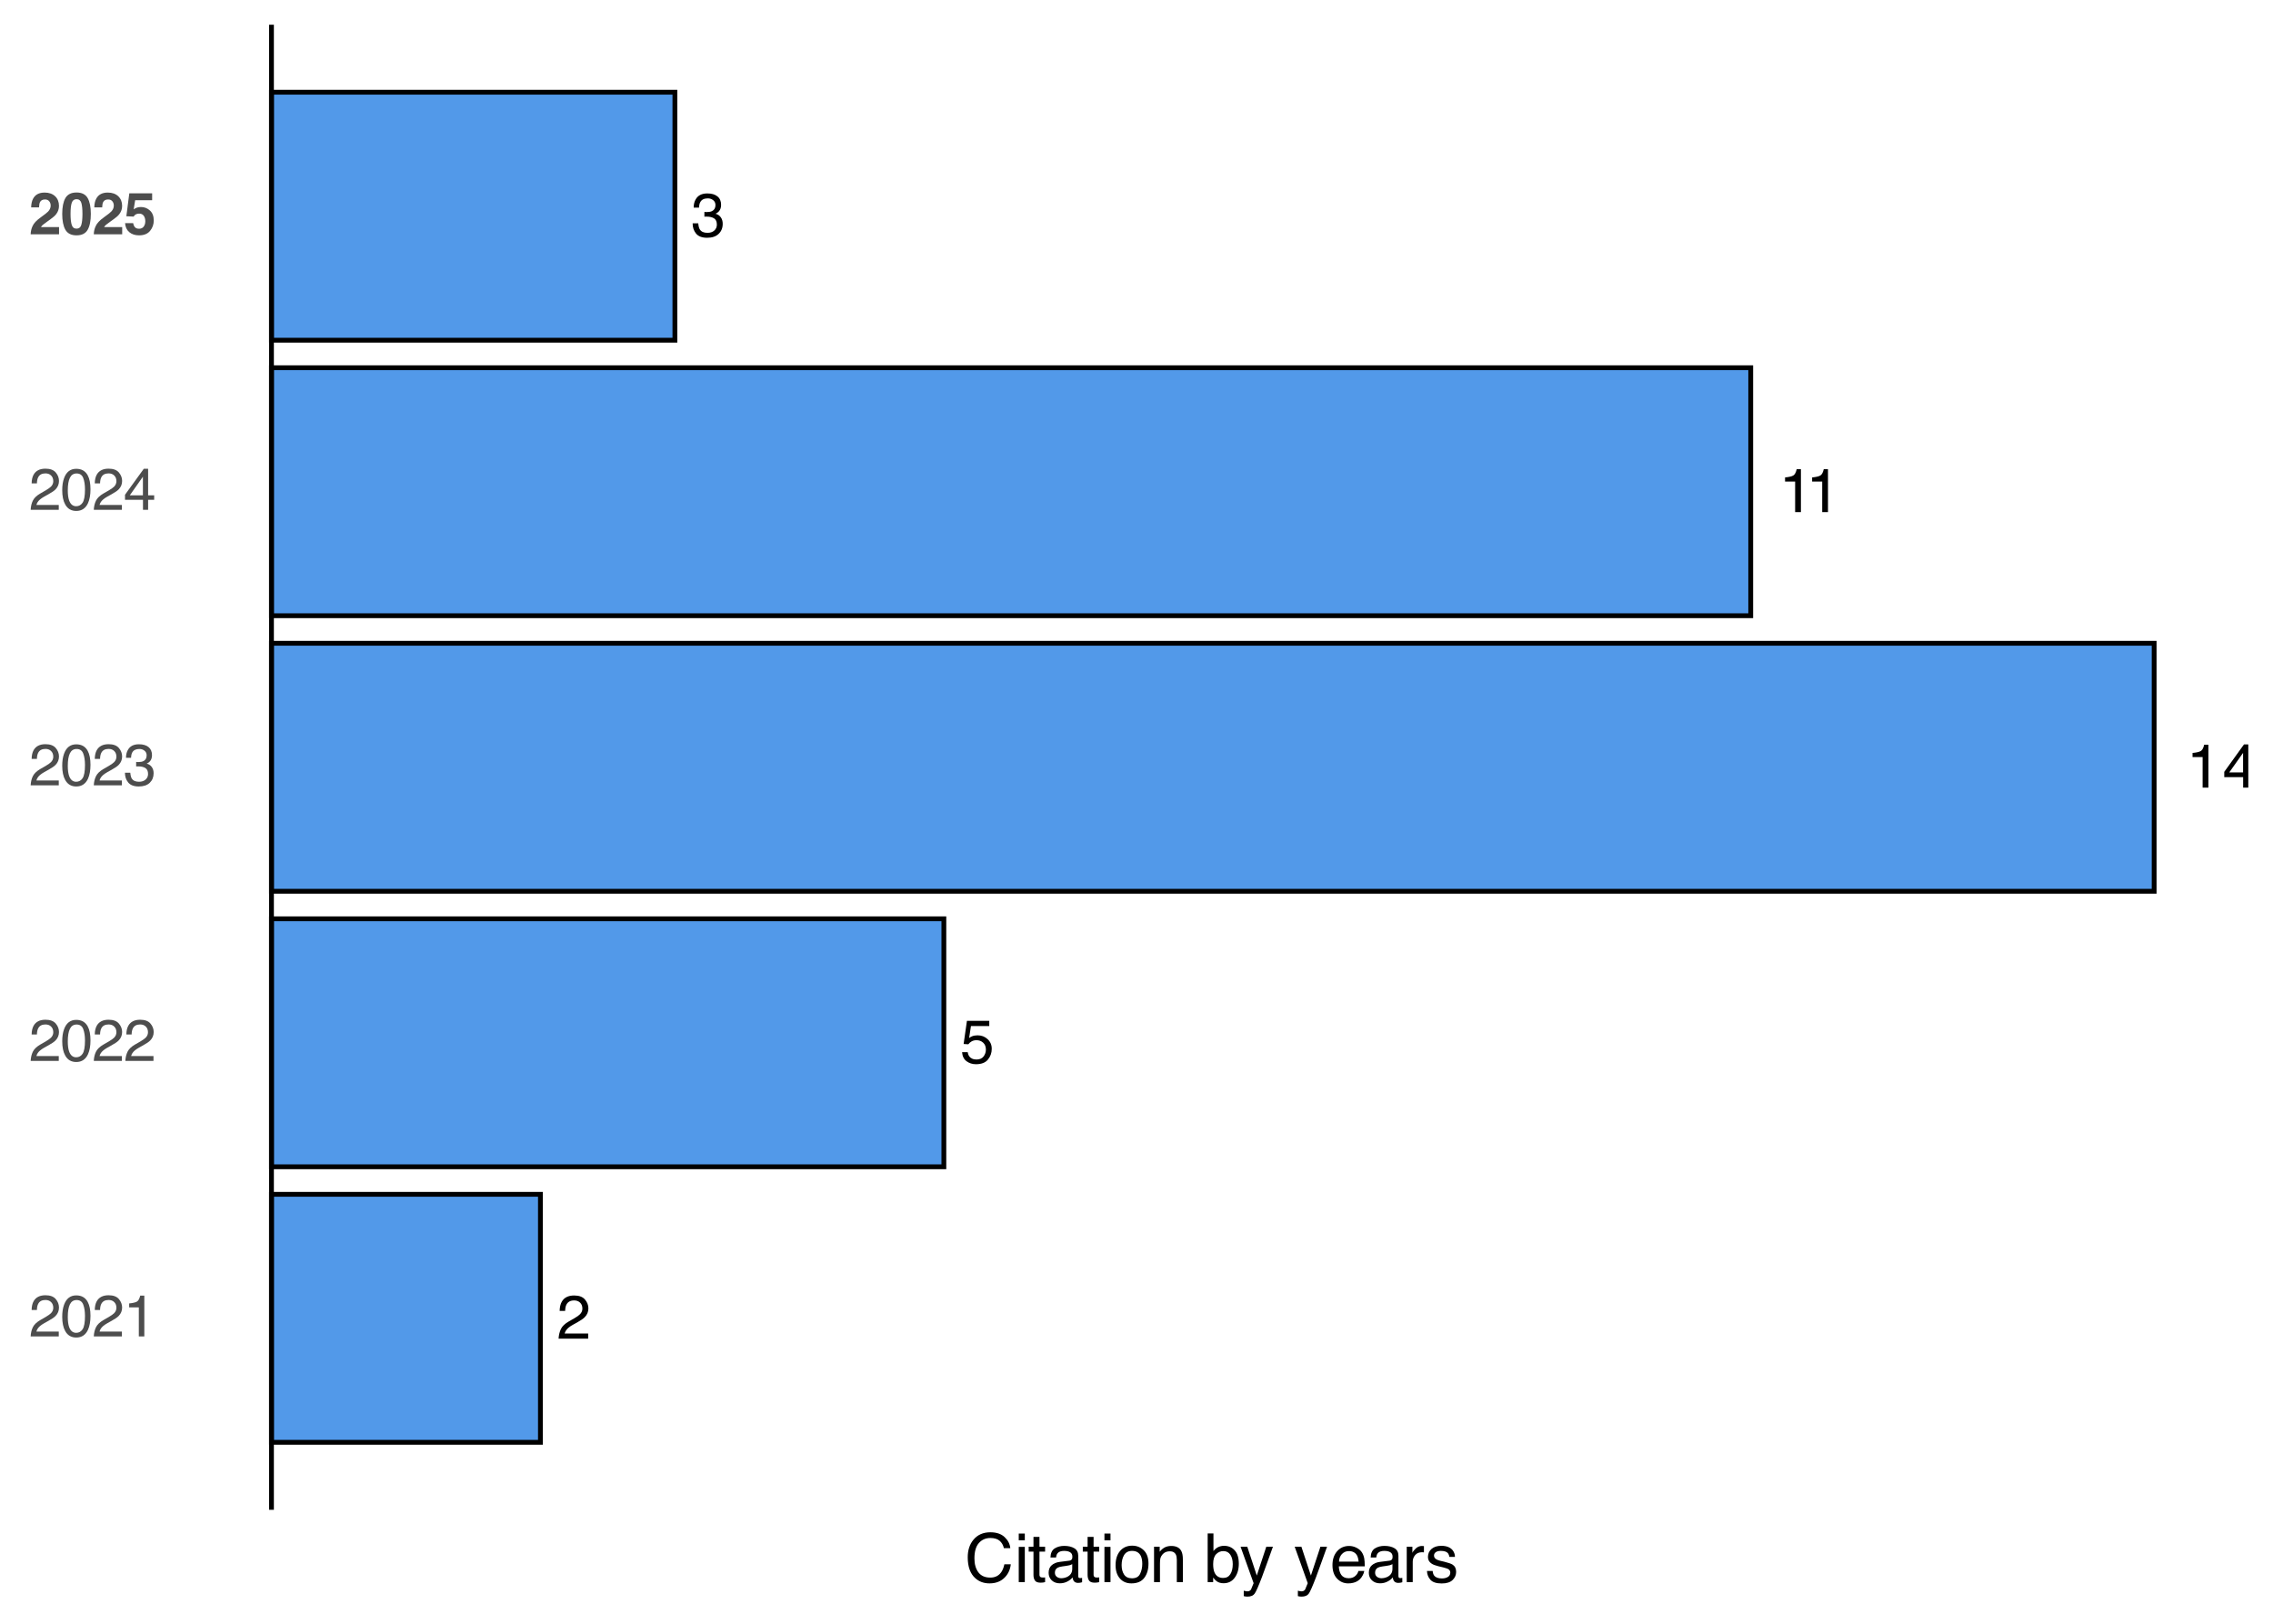
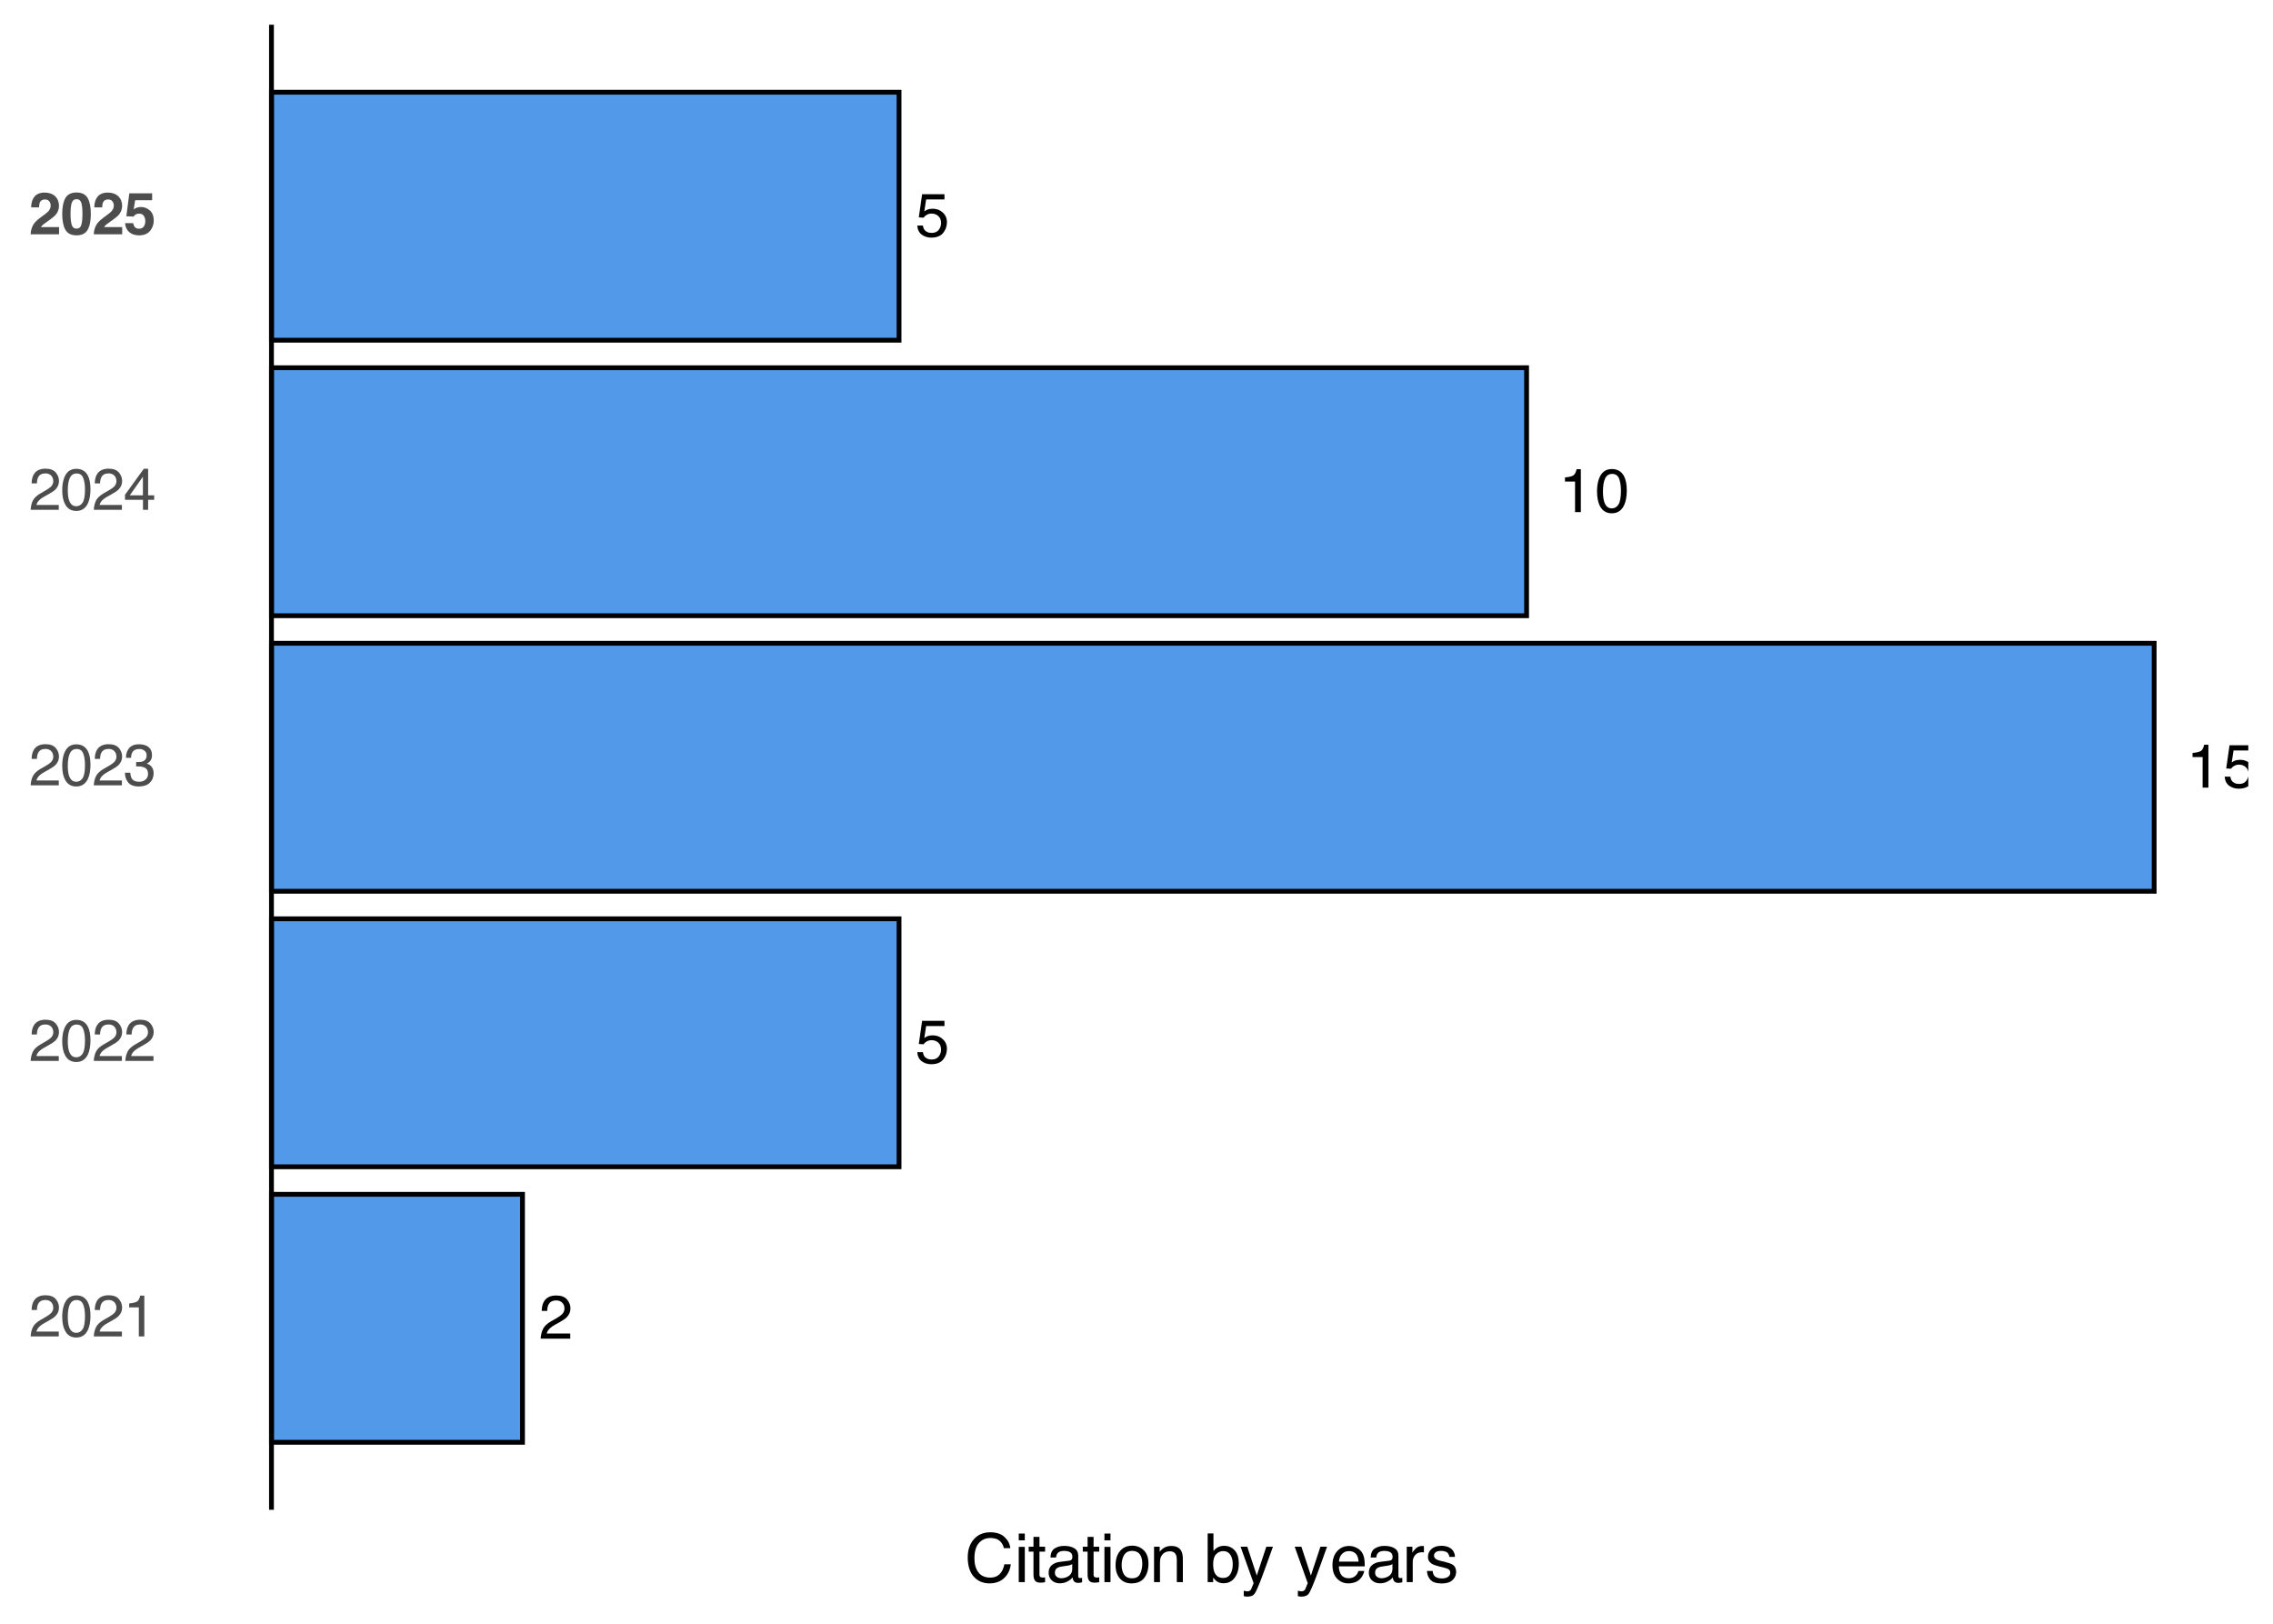
<svg xmlns="http://www.w3.org/2000/svg" xmlns:xlink="http://www.w3.org/1999/xlink" width="504" height="360" viewBox="0 0 504 360">
  <defs>
    <g>
      <g id="glyph-0-0">
        <path d="M 0.438 0 L 0.438 -9.797 L 8.219 -9.797 L 8.219 0 Z M 6.984 -1.234 L 6.984 -8.562 L 1.672 -8.562 L 1.672 -1.234 Z M 6.984 -1.234 " />
      </g>
      <g id="glyph-0-1">
        <path d="M 0.422 0 C 0.473 -0.82 0.645 -1.535 0.938 -2.141 C 1.227 -2.754 1.805 -3.312 2.672 -3.812 L 3.953 -4.547 C 4.523 -4.879 4.926 -5.164 5.156 -5.406 C 5.52 -5.77 5.703 -6.191 5.703 -6.672 C 5.703 -7.223 5.535 -7.66 5.203 -7.984 C 4.867 -8.316 4.426 -8.484 3.875 -8.484 C 3.051 -8.484 2.477 -8.172 2.156 -7.547 C 1.988 -7.211 1.895 -6.75 1.875 -6.156 L 0.656 -6.156 C 0.676 -6.988 0.832 -7.664 1.125 -8.188 C 1.645 -9.113 2.562 -9.578 3.875 -9.578 C 4.969 -9.578 5.766 -9.281 6.266 -8.688 C 6.773 -8.102 7.031 -7.445 7.031 -6.719 C 7.031 -5.957 6.758 -5.305 6.219 -4.766 C 5.906 -4.441 5.348 -4.055 4.547 -3.609 L 3.641 -3.109 C 3.203 -2.867 2.859 -2.641 2.609 -2.422 C 2.16 -2.035 1.879 -1.609 1.766 -1.141 L 6.984 -1.141 L 6.984 0 Z M 0.422 0 " />
      </g>
      <g id="glyph-0-2">
        <path d="M 1.688 -2.438 C 1.77 -1.75 2.086 -1.273 2.641 -1.016 C 2.922 -0.879 3.25 -0.812 3.625 -0.812 C 4.332 -0.812 4.859 -1.035 5.203 -1.484 C 5.547 -1.941 5.719 -2.445 5.719 -3 C 5.719 -3.664 5.516 -4.18 5.109 -4.547 C 4.703 -4.91 4.211 -5.094 3.641 -5.094 C 3.234 -5.094 2.879 -5.008 2.578 -4.844 C 2.285 -4.688 2.035 -4.469 1.828 -4.188 L 0.781 -4.25 L 1.516 -9.391 L 6.469 -9.391 L 6.469 -8.234 L 2.406 -8.234 L 2 -5.578 C 2.227 -5.742 2.441 -5.867 2.641 -5.953 C 2.992 -6.098 3.406 -6.172 3.875 -6.172 C 4.75 -6.172 5.488 -5.891 6.094 -5.328 C 6.707 -4.766 7.016 -4.051 7.016 -3.188 C 7.016 -2.281 6.734 -1.484 6.172 -0.797 C 5.617 -0.109 4.727 0.234 3.5 0.234 C 2.727 0.234 2.039 0.016 1.438 -0.422 C 0.844 -0.859 0.508 -1.531 0.438 -2.438 Z M 1.688 -2.438 " />
      </g>
      <g id="glyph-0-3">
        <path d="M 1.312 -6.766 L 1.312 -7.688 C 2.176 -7.77 2.781 -7.91 3.125 -8.109 C 3.469 -8.305 3.723 -8.773 3.891 -9.516 L 4.828 -9.516 L 4.828 0 L 3.547 0 L 3.547 -6.766 Z M 1.312 -6.766 " />
      </g>
      <g id="glyph-0-4">
-         <path d="M 4.516 -3.375 L 4.516 -7.703 L 1.453 -3.375 Z M 4.531 0 L 4.531 -2.328 L 0.344 -2.328 L 0.344 -3.5 L 4.719 -9.578 L 5.734 -9.578 L 5.734 -3.375 L 7.141 -3.375 L 7.141 -2.328 L 5.734 -2.328 L 5.734 0 Z M 4.531 0 " />
-       </g>
-       <g id="glyph-0-5">
-         <path d="M 3.547 0.266 C 2.422 0.266 1.602 -0.039 1.094 -0.656 C 0.582 -1.281 0.328 -2.039 0.328 -2.938 L 1.578 -2.938 C 1.629 -2.312 1.742 -1.863 1.922 -1.594 C 2.234 -1.082 2.797 -0.828 3.609 -0.828 C 4.242 -0.828 4.75 -0.992 5.125 -1.328 C 5.508 -1.672 5.703 -2.109 5.703 -2.641 C 5.703 -3.305 5.5 -3.77 5.094 -4.031 C 4.695 -4.289 4.141 -4.422 3.422 -4.422 C 3.348 -4.422 3.27 -4.422 3.188 -4.422 C 3.102 -4.422 3.02 -4.414 2.938 -4.406 L 2.938 -5.469 C 3.062 -5.457 3.164 -5.445 3.25 -5.438 C 3.332 -5.438 3.422 -5.438 3.516 -5.438 C 3.961 -5.438 4.332 -5.504 4.625 -5.641 C 5.133 -5.891 5.391 -6.336 5.391 -6.984 C 5.391 -7.453 5.219 -7.816 4.875 -8.078 C 4.539 -8.336 4.148 -8.469 3.703 -8.469 C 2.898 -8.469 2.348 -8.203 2.047 -7.672 C 1.867 -7.379 1.77 -6.961 1.75 -6.422 L 0.562 -6.422 C 0.562 -7.129 0.707 -7.734 1 -8.234 C 1.488 -9.117 2.348 -9.562 3.578 -9.562 C 4.547 -9.562 5.297 -9.344 5.828 -8.906 C 6.367 -8.477 6.641 -7.852 6.641 -7.031 C 6.641 -6.438 6.477 -5.957 6.156 -5.594 C 5.969 -5.375 5.719 -5.195 5.406 -5.062 C 5.906 -4.926 6.297 -4.66 6.578 -4.266 C 6.859 -3.879 7 -3.398 7 -2.828 C 7 -1.91 6.695 -1.164 6.094 -0.594 C 5.5 -0.02 4.648 0.266 3.547 0.266 Z M 3.547 0.266 " />
+         <path d="M 3.688 -9.547 C 4.926 -9.547 5.82 -9.035 6.375 -8.016 C 6.801 -7.234 7.016 -6.156 7.016 -4.781 C 7.016 -3.488 6.82 -2.414 6.438 -1.562 C 5.875 -0.344 4.957 0.266 3.688 0.266 C 2.539 0.266 1.688 -0.234 1.125 -1.234 C 0.656 -2.066 0.422 -3.18 0.422 -4.578 C 0.422 -5.66 0.562 -6.594 0.844 -7.375 C 1.375 -8.82 2.32 -9.547 3.688 -9.547 Z M 3.688 -0.828 C 4.301 -0.828 4.789 -1.102 5.156 -1.656 C 5.531 -2.207 5.719 -3.234 5.719 -4.734 C 5.719 -5.828 5.582 -6.723 5.312 -7.422 C 5.051 -8.117 4.535 -8.469 3.766 -8.469 C 3.055 -8.469 2.539 -8.133 2.219 -7.469 C 1.895 -6.801 1.734 -5.82 1.734 -4.531 C 1.734 -3.562 1.836 -2.781 2.047 -2.188 C 2.359 -1.281 2.906 -0.828 3.688 -0.828 Z M 3.688 -0.828 " />
      </g>
      <g id="glyph-1-0">
        <path d="M 0.422 0 L 0.422 -9.328 L 7.828 -9.328 L 7.828 0 Z M 6.656 -1.172 L 6.656 -8.156 L 1.594 -8.156 L 1.594 -1.172 Z M 6.656 -1.172 " />
      </g>
      <g id="glyph-1-1">
        <path d="M 0.406 0 C 0.445 -0.781 0.609 -1.457 0.891 -2.031 C 1.172 -2.613 1.723 -3.145 2.547 -3.625 L 3.766 -4.328 C 4.305 -4.648 4.688 -4.922 4.906 -5.141 C 5.25 -5.492 5.422 -5.895 5.422 -6.344 C 5.422 -6.875 5.258 -7.297 4.938 -7.609 C 4.625 -7.922 4.207 -8.078 3.688 -8.078 C 2.895 -8.078 2.352 -7.781 2.062 -7.188 C 1.895 -6.863 1.805 -6.422 1.797 -5.859 L 0.625 -5.859 C 0.633 -6.648 0.781 -7.297 1.062 -7.797 C 1.562 -8.68 2.438 -9.125 3.688 -9.125 C 4.727 -9.125 5.488 -8.844 5.969 -8.281 C 6.445 -7.719 6.688 -7.094 6.688 -6.406 C 6.688 -5.676 6.43 -5.051 5.922 -4.531 C 5.629 -4.227 5.098 -3.863 4.328 -3.438 L 3.453 -2.953 C 3.047 -2.723 2.723 -2.504 2.484 -2.297 C 2.055 -1.93 1.789 -1.523 1.688 -1.078 L 6.641 -1.078 L 6.641 0 Z M 0.406 0 " />
      </g>
      <g id="glyph-1-2">
        <path d="M 3.516 -9.094 C 4.691 -9.094 5.539 -8.609 6.062 -7.641 C 6.469 -6.891 6.672 -5.863 6.672 -4.562 C 6.672 -3.32 6.488 -2.297 6.125 -1.484 C 5.594 -0.328 4.723 0.25 3.516 0.25 C 2.422 0.25 1.609 -0.223 1.078 -1.172 C 0.629 -1.961 0.406 -3.023 0.406 -4.359 C 0.406 -5.391 0.539 -6.273 0.812 -7.016 C 1.312 -8.398 2.211 -9.094 3.516 -9.094 Z M 3.5 -0.797 C 4.094 -0.797 4.566 -1.055 4.922 -1.578 C 5.273 -2.109 5.453 -3.086 5.453 -4.516 C 5.453 -5.547 5.32 -6.395 5.062 -7.062 C 4.812 -7.727 4.32 -8.062 3.594 -8.062 C 2.914 -8.062 2.422 -7.742 2.109 -7.109 C 1.797 -6.473 1.641 -5.539 1.641 -4.312 C 1.641 -3.383 1.738 -2.641 1.938 -2.078 C 2.25 -1.223 2.77 -0.797 3.5 -0.797 Z M 3.5 -0.797 " />
      </g>
      <g id="glyph-1-3">
        <path d="M 1.25 -6.438 L 1.25 -7.312 C 2.07 -7.395 2.645 -7.531 2.969 -7.719 C 3.289 -7.906 3.535 -8.348 3.703 -9.047 L 4.609 -9.047 L 4.609 0 L 3.391 0 L 3.391 -6.438 Z M 1.25 -6.438 " />
      </g>
      <g id="glyph-1-4">
        <path d="M 3.375 0.25 C 2.301 0.25 1.52 -0.047 1.031 -0.641 C 0.551 -1.234 0.312 -1.953 0.312 -2.797 L 1.5 -2.797 C 1.551 -2.203 1.66 -1.773 1.828 -1.516 C 2.129 -1.035 2.664 -0.797 3.438 -0.797 C 4.039 -0.797 4.523 -0.957 4.891 -1.281 C 5.254 -1.602 5.438 -2.016 5.438 -2.516 C 5.438 -3.141 5.242 -3.578 4.859 -3.828 C 4.473 -4.078 3.941 -4.203 3.266 -4.203 C 3.191 -4.203 3.113 -4.203 3.031 -4.203 C 2.945 -4.203 2.867 -4.203 2.797 -4.203 L 2.797 -5.203 C 2.91 -5.191 3.008 -5.18 3.094 -5.172 C 3.176 -5.172 3.266 -5.172 3.359 -5.172 C 3.785 -5.172 4.133 -5.238 4.406 -5.375 C 4.883 -5.613 5.125 -6.035 5.125 -6.641 C 5.125 -7.098 4.961 -7.445 4.641 -7.688 C 4.328 -7.938 3.953 -8.062 3.516 -8.062 C 2.754 -8.062 2.227 -7.805 1.938 -7.297 C 1.781 -7.016 1.691 -6.617 1.672 -6.109 L 0.547 -6.109 C 0.547 -6.785 0.68 -7.359 0.953 -7.828 C 1.41 -8.68 2.227 -9.109 3.406 -9.109 C 4.332 -9.109 5.047 -8.898 5.547 -8.484 C 6.055 -8.066 6.312 -7.469 6.312 -6.688 C 6.312 -6.133 6.16 -5.68 5.859 -5.328 C 5.68 -5.117 5.441 -4.953 5.141 -4.828 C 5.617 -4.691 5.992 -4.438 6.266 -4.062 C 6.535 -3.688 6.672 -3.227 6.672 -2.688 C 6.672 -1.82 6.383 -1.113 5.812 -0.562 C 5.238 -0.02 4.426 0.25 3.375 0.25 Z M 3.375 0.25 " />
      </g>
      <g id="glyph-1-5">
        <path d="M 4.297 -3.219 L 4.297 -7.344 L 1.391 -3.219 Z M 4.312 0 L 4.312 -2.219 L 0.328 -2.219 L 0.328 -3.344 L 4.5 -9.109 L 5.453 -9.109 L 5.453 -3.219 L 6.797 -3.219 L 6.797 -2.219 L 5.453 -2.219 L 5.453 0 Z M 4.312 0 " />
      </g>
      <g id="glyph-2-0">
        <path d="M 0.984 -9.359 L 8.516 -9.359 L 8.516 0 L 0.984 0 Z M 7.344 -1.172 L 7.344 -8.188 L 2.141 -8.188 L 2.141 -1.172 Z M 7.344 -1.172 " />
      </g>
      <g id="glyph-2-1">
        <path d="M 4.516 -7.328 C 4.305 -7.586 4 -7.719 3.594 -7.719 C 3.039 -7.719 2.664 -7.516 2.469 -7.109 C 2.352 -6.867 2.285 -6.488 2.266 -5.969 L 0.516 -5.969 C 0.535 -6.75 0.676 -7.383 0.938 -7.875 C 1.414 -8.789 2.27 -9.25 3.5 -9.25 C 4.477 -9.25 5.254 -8.977 5.828 -8.438 C 6.398 -7.895 6.688 -7.18 6.688 -6.297 C 6.688 -5.617 6.484 -5.016 6.078 -4.484 C 5.816 -4.129 5.379 -3.738 4.766 -3.312 L 4.047 -2.797 C 3.586 -2.473 3.273 -2.238 3.109 -2.094 C 2.941 -1.945 2.801 -1.781 2.688 -1.594 L 6.703 -1.594 L 6.703 0 L 0.406 0 C 0.426 -0.656 0.566 -1.258 0.828 -1.812 C 1.086 -2.426 1.695 -3.078 2.656 -3.766 C 3.488 -4.359 4.031 -4.785 4.281 -5.047 C 4.656 -5.441 4.844 -5.879 4.844 -6.359 C 4.844 -6.742 4.734 -7.066 4.516 -7.328 Z M 4.516 -7.328 " />
      </g>
      <g id="glyph-2-2">
        <path d="M 3.578 0.234 C 2.41 0.234 1.586 -0.176 1.109 -1 C 0.641 -1.82 0.406 -2.992 0.406 -4.516 C 0.406 -6.035 0.641 -7.207 1.109 -8.031 C 1.586 -8.852 2.41 -9.266 3.578 -9.266 C 4.754 -9.266 5.578 -8.852 6.047 -8.031 C 6.516 -7.207 6.75 -6.035 6.75 -4.516 C 6.75 -2.992 6.516 -1.82 6.047 -1 C 5.578 -0.176 4.754 0.234 3.578 0.234 Z M 4.641 -2.094 C 4.805 -2.645 4.891 -3.453 4.891 -4.516 C 4.891 -5.617 4.805 -6.438 4.641 -6.969 C 4.473 -7.508 4.117 -7.781 3.578 -7.781 C 3.047 -7.781 2.691 -7.508 2.516 -6.969 C 2.336 -6.438 2.25 -5.617 2.25 -4.516 C 2.25 -3.453 2.336 -2.641 2.516 -2.078 C 2.691 -1.523 3.047 -1.25 3.578 -1.25 C 4.117 -1.25 4.473 -1.531 4.641 -2.094 Z M 4.641 -2.094 " />
      </g>
      <g id="glyph-2-3">
        <path d="M 3.469 -4.578 C 3.25 -4.578 3.055 -4.547 2.891 -4.484 C 2.609 -4.379 2.395 -4.191 2.25 -3.922 L 0.625 -4 L 1.281 -9.078 L 6.344 -9.078 L 6.344 -7.547 L 2.578 -7.547 L 2.25 -5.531 C 2.531 -5.719 2.75 -5.836 2.906 -5.891 C 3.164 -5.992 3.484 -6.047 3.859 -6.047 C 4.629 -6.047 5.297 -5.785 5.859 -5.266 C 6.422 -4.754 6.703 -4.016 6.703 -3.047 C 6.703 -2.191 6.43 -1.43 5.891 -0.766 C 5.348 -0.098 4.531 0.234 3.438 0.234 C 2.562 0.234 1.844 0 1.281 -0.469 C 0.719 -0.938 0.406 -1.602 0.344 -2.469 L 2.141 -2.469 C 2.211 -2.07 2.348 -1.766 2.547 -1.547 C 2.754 -1.336 3.055 -1.234 3.453 -1.234 C 3.898 -1.234 4.238 -1.391 4.469 -1.703 C 4.707 -2.016 4.828 -2.41 4.828 -2.891 C 4.828 -3.359 4.719 -3.754 4.5 -4.078 C 4.281 -4.41 3.938 -4.578 3.469 -4.578 Z M 3.469 -4.578 " />
      </g>
      <g id="glyph-3-0">
        <path d="M 0.484 0 L 0.484 -10.766 L 9.031 -10.766 L 9.031 0 Z M 7.672 -1.344 L 7.672 -9.406 L 1.828 -9.406 L 1.828 -1.344 Z M 7.672 -1.344 " />
      </g>
      <g id="glyph-3-1">
        <path d="M 5.672 -11.047 C 7.035 -11.047 8.094 -10.688 8.844 -9.969 C 9.594 -9.258 10.008 -8.445 10.094 -7.531 L 8.672 -7.531 C 8.516 -8.219 8.195 -8.766 7.719 -9.172 C 7.238 -9.578 6.562 -9.781 5.688 -9.781 C 4.633 -9.781 3.781 -9.406 3.125 -8.656 C 2.469 -7.914 2.141 -6.781 2.141 -5.25 C 2.141 -3.988 2.43 -2.961 3.016 -2.172 C 3.609 -1.391 4.488 -1 5.656 -1 C 6.727 -1 7.547 -1.41 8.109 -2.234 C 8.41 -2.672 8.633 -3.242 8.781 -3.953 L 10.203 -3.953 C 10.078 -2.816 9.656 -1.867 8.938 -1.109 C 8.082 -0.18 6.93 0.281 5.484 0.281 C 4.234 0.281 3.188 -0.098 2.344 -0.859 C 1.219 -1.859 0.656 -3.406 0.656 -5.5 C 0.656 -7.082 1.078 -8.379 1.922 -9.391 C 2.828 -10.492 4.078 -11.047 5.672 -11.047 Z M 5.391 -11.047 Z M 5.391 -11.047 " />
      </g>
      <g id="glyph-3-2">
        <path d="M 0.969 -7.812 L 2.312 -7.812 L 2.312 0 L 0.969 0 Z M 0.969 -10.766 L 2.312 -10.766 L 2.312 -9.266 L 0.969 -9.266 Z M 0.969 -10.766 " />
      </g>
      <g id="glyph-3-3">
        <path d="M 1.234 -10.031 L 2.562 -10.031 L 2.562 -7.844 L 3.812 -7.844 L 3.812 -6.766 L 2.562 -6.766 L 2.562 -1.641 C 2.562 -1.367 2.656 -1.188 2.844 -1.094 C 2.945 -1.039 3.117 -1.016 3.359 -1.016 C 3.422 -1.016 3.488 -1.016 3.562 -1.016 C 3.633 -1.023 3.719 -1.035 3.812 -1.047 L 3.812 0 C 3.664 0.039 3.508 0.07 3.344 0.094 C 3.176 0.113 3 0.125 2.812 0.125 C 2.195 0.125 1.781 -0.031 1.562 -0.344 C 1.344 -0.664 1.234 -1.078 1.234 -1.578 L 1.234 -6.766 L 0.172 -6.766 L 0.172 -7.844 L 1.234 -7.844 Z M 1.234 -10.031 " />
      </g>
      <g id="glyph-3-4">
        <path d="M 1.984 -2.094 C 1.984 -1.707 2.117 -1.406 2.391 -1.188 C 2.672 -0.969 3.004 -0.859 3.391 -0.859 C 3.848 -0.859 4.297 -0.961 4.734 -1.172 C 5.461 -1.535 5.828 -2.125 5.828 -2.938 L 5.828 -3.984 C 5.672 -3.891 5.461 -3.805 5.203 -3.734 C 4.953 -3.672 4.703 -3.625 4.453 -3.594 L 3.656 -3.484 C 3.176 -3.422 2.816 -3.32 2.578 -3.188 C 2.18 -2.957 1.984 -2.594 1.984 -2.094 Z M 5.172 -4.75 C 5.473 -4.789 5.676 -4.922 5.781 -5.141 C 5.832 -5.254 5.859 -5.422 5.859 -5.641 C 5.859 -6.086 5.695 -6.41 5.375 -6.609 C 5.062 -6.816 4.609 -6.922 4.016 -6.922 C 3.328 -6.922 2.836 -6.734 2.547 -6.359 C 2.391 -6.16 2.285 -5.859 2.234 -5.453 L 1 -5.453 C 1.031 -6.422 1.344 -7.094 1.938 -7.469 C 2.539 -7.844 3.242 -8.031 4.047 -8.031 C 4.961 -8.031 5.711 -7.852 6.297 -7.5 C 6.867 -7.156 7.156 -6.609 7.156 -5.859 L 7.156 -1.344 C 7.156 -1.207 7.18 -1.098 7.234 -1.016 C 7.285 -0.93 7.406 -0.891 7.594 -0.891 C 7.645 -0.891 7.707 -0.895 7.781 -0.906 C 7.852 -0.914 7.93 -0.926 8.016 -0.938 L 8.016 0.031 C 7.816 0.094 7.66 0.129 7.547 0.141 C 7.441 0.16 7.297 0.172 7.109 0.172 C 6.66 0.172 6.332 0.008 6.125 -0.312 C 6.02 -0.488 5.941 -0.734 5.891 -1.047 C 5.629 -0.691 5.242 -0.383 4.734 -0.125 C 4.234 0.133 3.68 0.266 3.078 0.266 C 2.348 0.266 1.75 0.047 1.281 -0.391 C 0.82 -0.836 0.594 -1.395 0.594 -2.062 C 0.594 -2.789 0.82 -3.352 1.281 -3.75 C 1.738 -4.145 2.332 -4.391 3.062 -4.484 Z M 4.078 -8.031 Z M 4.078 -8.031 " />
      </g>
      <g id="glyph-3-5">
        <path d="M 4.078 -0.844 C 4.953 -0.844 5.551 -1.172 5.875 -1.828 C 6.195 -2.492 6.359 -3.234 6.359 -4.047 C 6.359 -4.785 6.242 -5.383 6.016 -5.844 C 5.641 -6.562 5 -6.922 4.094 -6.922 C 3.289 -6.922 2.703 -6.613 2.328 -6 C 1.961 -5.383 1.781 -4.641 1.781 -3.766 C 1.781 -2.93 1.961 -2.234 2.328 -1.672 C 2.703 -1.117 3.285 -0.844 4.078 -0.844 Z M 4.125 -8.078 C 5.133 -8.078 5.988 -7.738 6.688 -7.062 C 7.383 -6.383 7.734 -5.395 7.734 -4.094 C 7.734 -2.82 7.426 -1.773 6.812 -0.953 C 6.195 -0.129 5.242 0.281 3.953 0.281 C 2.879 0.281 2.023 -0.082 1.391 -0.812 C 0.754 -1.539 0.438 -2.52 0.438 -3.75 C 0.438 -5.07 0.77 -6.125 1.438 -6.906 C 2.102 -7.688 3 -8.078 4.125 -8.078 Z M 4.094 -8.031 Z M 4.094 -8.031 " />
      </g>
      <g id="glyph-3-6">
        <path d="M 0.969 -7.844 L 2.219 -7.844 L 2.219 -6.734 C 2.594 -7.191 2.984 -7.52 3.391 -7.719 C 3.805 -7.914 4.27 -8.016 4.781 -8.016 C 5.895 -8.016 6.645 -7.629 7.031 -6.859 C 7.25 -6.43 7.359 -5.82 7.359 -5.031 L 7.359 0 L 6.016 0 L 6.016 -4.938 C 6.016 -5.414 5.945 -5.801 5.812 -6.094 C 5.57 -6.582 5.145 -6.828 4.531 -6.828 C 4.219 -6.828 3.961 -6.797 3.766 -6.734 C 3.398 -6.629 3.082 -6.414 2.812 -6.094 C 2.594 -5.832 2.445 -5.562 2.375 -5.281 C 2.312 -5.008 2.281 -4.617 2.281 -4.109 L 2.281 0 L 0.969 0 Z M 4.062 -8.031 Z M 4.062 -8.031 " />
      </g>
      <g id="glyph-3-7">
</g>
      <g id="glyph-3-8">
        <path d="M 0.859 -10.797 L 2.141 -10.797 L 2.141 -6.891 C 2.43 -7.266 2.773 -7.551 3.172 -7.75 C 3.578 -7.945 4.016 -8.047 4.484 -8.047 C 5.461 -8.047 6.254 -7.707 6.859 -7.031 C 7.461 -6.363 7.766 -5.379 7.766 -4.078 C 7.766 -2.836 7.461 -1.805 6.859 -0.984 C 6.266 -0.16 5.438 0.25 4.375 0.25 C 3.781 0.25 3.273 0.102 2.859 -0.188 C 2.617 -0.352 2.359 -0.625 2.078 -1 L 2.078 0 L 0.859 0 Z M 4.297 -0.922 C 5.004 -0.922 5.535 -1.203 5.891 -1.766 C 6.242 -2.328 6.422 -3.07 6.422 -4 C 6.422 -4.832 6.242 -5.52 5.891 -6.062 C 5.535 -6.602 5.016 -6.875 4.328 -6.875 C 3.723 -6.875 3.195 -6.648 2.75 -6.203 C 2.301 -5.754 2.078 -5.02 2.078 -4 C 2.078 -3.27 2.164 -2.676 2.344 -2.219 C 2.695 -1.352 3.348 -0.922 4.297 -0.922 Z M 4.297 -0.922 " />
      </g>
      <g id="glyph-3-9">
        <path d="M 5.859 -7.844 L 7.328 -7.844 C 7.141 -7.344 6.727 -6.195 6.094 -4.406 C 5.613 -3.051 5.211 -1.953 4.891 -1.109 C 4.129 0.891 3.594 2.109 3.281 2.547 C 2.969 2.992 2.426 3.219 1.656 3.219 C 1.477 3.219 1.336 3.207 1.234 3.188 C 1.129 3.176 1.004 3.148 0.859 3.109 L 0.859 1.906 C 1.086 1.969 1.254 2.004 1.359 2.016 C 1.461 2.035 1.555 2.047 1.641 2.047 C 1.879 2.047 2.055 2.004 2.172 1.922 C 2.285 1.848 2.383 1.754 2.469 1.641 C 2.488 1.598 2.57 1.395 2.719 1.031 C 2.875 0.664 2.984 0.398 3.047 0.234 L 0.156 -7.844 L 1.641 -7.844 L 3.75 -1.453 Z M 3.75 -8.031 Z M 3.75 -8.031 " />
      </g>
      <g id="glyph-3-10">
        <path d="M 4.234 -8.016 C 4.785 -8.016 5.32 -7.883 5.844 -7.625 C 6.375 -7.363 6.773 -7.023 7.047 -6.609 C 7.305 -6.211 7.484 -5.754 7.578 -5.234 C 7.648 -4.867 7.688 -4.289 7.688 -3.5 L 1.938 -3.5 C 1.969 -2.707 2.156 -2.066 2.5 -1.578 C 2.852 -1.098 3.398 -0.859 4.141 -0.859 C 4.828 -0.859 5.375 -1.086 5.781 -1.547 C 6.02 -1.805 6.188 -2.113 6.281 -2.469 L 7.578 -2.469 C 7.547 -2.176 7.43 -1.852 7.234 -1.5 C 7.047 -1.145 6.832 -0.852 6.594 -0.625 C 6.188 -0.238 5.691 0.02 5.109 0.156 C 4.785 0.238 4.426 0.281 4.031 0.281 C 3.051 0.281 2.223 -0.07 1.547 -0.781 C 0.867 -1.5 0.531 -2.492 0.531 -3.766 C 0.531 -5.023 0.867 -6.047 1.547 -6.828 C 2.234 -7.617 3.129 -8.016 4.234 -8.016 Z M 6.328 -4.547 C 6.273 -5.117 6.156 -5.578 5.969 -5.922 C 5.602 -6.555 5 -6.875 4.156 -6.875 C 3.551 -6.875 3.039 -6.656 2.625 -6.219 C 2.219 -5.781 2.004 -5.223 1.984 -4.547 Z M 4.109 -8.031 Z M 4.109 -8.031 " />
      </g>
      <g id="glyph-3-11">
        <path d="M 1 -7.844 L 2.25 -7.844 L 2.25 -6.484 C 2.352 -6.754 2.602 -7.078 3 -7.453 C 3.406 -7.828 3.867 -8.016 4.391 -8.016 C 4.422 -8.016 4.461 -8.008 4.516 -8 C 4.578 -8 4.676 -7.992 4.812 -7.984 L 4.812 -6.594 C 4.738 -6.602 4.664 -6.609 4.594 -6.609 C 4.531 -6.617 4.461 -6.625 4.391 -6.625 C 3.723 -6.625 3.211 -6.41 2.859 -5.984 C 2.504 -5.555 2.328 -5.066 2.328 -4.516 L 2.328 0 L 1 0 Z M 1 -7.844 " />
      </g>
      <g id="glyph-3-12">
        <path d="M 1.75 -2.469 C 1.789 -2.02 1.898 -1.68 2.078 -1.453 C 2.41 -1.023 2.988 -0.812 3.812 -0.812 C 4.301 -0.812 4.727 -0.914 5.094 -1.125 C 5.469 -1.344 5.656 -1.672 5.656 -2.109 C 5.656 -2.453 5.504 -2.711 5.203 -2.891 C 5.016 -2.992 4.641 -3.117 4.078 -3.266 L 3.031 -3.516 C 2.363 -3.68 1.867 -3.867 1.547 -4.078 C 0.984 -4.43 0.703 -4.926 0.703 -5.562 C 0.703 -6.301 0.969 -6.898 1.5 -7.359 C 2.039 -7.816 2.758 -8.047 3.656 -8.047 C 4.844 -8.047 5.695 -7.703 6.219 -7.016 C 6.539 -6.566 6.695 -6.094 6.688 -5.594 L 5.453 -5.594 C 5.422 -5.883 5.316 -6.156 5.141 -6.406 C 4.836 -6.75 4.312 -6.922 3.562 -6.922 C 3.062 -6.922 2.68 -6.82 2.422 -6.625 C 2.172 -6.438 2.047 -6.188 2.047 -5.875 C 2.047 -5.539 2.211 -5.27 2.547 -5.062 C 2.742 -4.938 3.031 -4.828 3.406 -4.734 L 4.281 -4.531 C 5.227 -4.301 5.863 -4.078 6.188 -3.859 C 6.695 -3.523 6.953 -2.992 6.953 -2.266 C 6.953 -1.566 6.688 -0.961 6.156 -0.453 C 5.633 0.047 4.832 0.297 3.75 0.297 C 2.582 0.297 1.754 0.031 1.266 -0.5 C 0.773 -1.031 0.516 -1.688 0.484 -2.469 Z M 3.703 -8.031 Z M 3.703 -8.031 " />
      </g>
    </g>
    <clipPath id="clip-0">
      <path clip-rule="nonzero" d="M 486 165 L 498.523 165 L 498.523 175 L 486 175 Z M 486 165 " />
    </clipPath>
    <clipPath id="clip-1">
      <path clip-rule="nonzero" d="M 59 5.48 L 61 5.48 L 61 334.742 L 59 334.742 Z M 59 5.48 " />
    </clipPath>
  </defs>
  <rect x="-50.4" y="-36" width="604.8" height="432" fill="rgb(100%, 100%, 100%)" fill-opacity="1" />
-   <path fill-rule="nonzero" fill="rgb(15.294%, 50.196%, 89.02%)" fill-opacity="0.8" stroke-width="1.067" stroke-linecap="butt" stroke-linejoin="miter" stroke="rgb(0%, 0%, 0%)" stroke-opacity="1" stroke-miterlimit="10" d="M 60.195 319.773 L 119.832 319.773 L 119.832 264.793 L 60.195 264.793 Z M 60.195 319.773 " />
-   <path fill-rule="nonzero" fill="rgb(15.294%, 50.196%, 89.02%)" fill-opacity="0.8" stroke-width="1.067" stroke-linecap="butt" stroke-linejoin="miter" stroke="rgb(0%, 0%, 0%)" stroke-opacity="1" stroke-miterlimit="10" d="M 60.195 258.688 L 209.285 258.688 L 209.285 203.707 L 60.195 203.707 Z M 60.195 258.688 " />
+   <path fill-rule="nonzero" fill="rgb(15.294%, 50.196%, 89.02%)" fill-opacity="0.8" stroke-width="1.067" stroke-linecap="butt" stroke-linejoin="miter" stroke="rgb(0%, 0%, 0%)" stroke-opacity="1" stroke-miterlimit="10" d="M 60.195 319.773 L 115.855 319.773 L 115.855 264.793 L 60.195 264.793 Z M 60.195 319.773 " />
+   <path fill-rule="nonzero" fill="rgb(15.294%, 50.196%, 89.02%)" fill-opacity="0.8" stroke-width="1.067" stroke-linecap="butt" stroke-linejoin="miter" stroke="rgb(0%, 0%, 0%)" stroke-opacity="1" stroke-miterlimit="10" d="M 60.195 258.688 L 199.348 258.688 L 199.348 203.707 L 60.195 203.707 Z M 60.195 258.688 " />
  <path fill-rule="nonzero" fill="rgb(15.294%, 50.196%, 89.02%)" fill-opacity="0.8" stroke-width="1.067" stroke-linecap="butt" stroke-linejoin="miter" stroke="rgb(0%, 0%, 0%)" stroke-opacity="1" stroke-miterlimit="10" d="M 60.195 197.602 L 477.648 197.602 L 477.648 142.621 L 60.195 142.621 Z M 60.195 197.602 " />
-   <path fill-rule="nonzero" fill="rgb(15.294%, 50.196%, 89.02%)" fill-opacity="0.8" stroke-width="1.067" stroke-linecap="butt" stroke-linejoin="miter" stroke="rgb(0%, 0%, 0%)" stroke-opacity="1" stroke-miterlimit="10" d="M 60.195 136.512 L 388.195 136.512 L 388.195 81.531 L 60.195 81.531 Z M 60.195 136.512 " />
-   <path fill-rule="nonzero" fill="rgb(15.294%, 50.196%, 89.02%)" fill-opacity="0.8" stroke-width="1.067" stroke-linecap="butt" stroke-linejoin="miter" stroke="rgb(0%, 0%, 0%)" stroke-opacity="1" stroke-miterlimit="10" d="M 60.195 75.426 L 149.648 75.426 L 149.648 20.445 L 60.195 20.445 Z M 60.195 75.426 " />
+   <path fill-rule="nonzero" fill="rgb(15.294%, 50.196%, 89.02%)" fill-opacity="0.8" stroke-width="1.067" stroke-linecap="butt" stroke-linejoin="miter" stroke="rgb(0%, 0%, 0%)" stroke-opacity="1" stroke-miterlimit="10" d="M 60.195 136.512 L 338.496 136.512 L 338.496 81.531 L 60.195 81.531 Z M 60.195 136.512 " />
+   <path fill-rule="nonzero" fill="rgb(15.294%, 50.196%, 89.02%)" fill-opacity="0.8" stroke-width="1.067" stroke-linecap="butt" stroke-linejoin="miter" stroke="rgb(0%, 0%, 0%)" stroke-opacity="1" stroke-miterlimit="10" d="M 60.195 75.426 L 199.348 75.426 L 199.348 20.445 L 60.195 20.445 Z M 60.195 75.426 " />
  <g fill="rgb(0%, 0%, 0%)" fill-opacity="1">
-     <use xlink:href="#glyph-0-1" x="123.434" y="296.801" />
+     <use xlink:href="#glyph-0-1" x="119.457" y="296.801" />
  </g>
  <g fill="rgb(0%, 0%, 0%)" fill-opacity="1">
-     <use xlink:href="#glyph-0-2" x="212.887" y="235.715" />
+     <use xlink:href="#glyph-0-2" x="202.949" y="235.715" />
  </g>
  <g clip-path="url(#clip-0)">
    <g fill="rgb(0%, 0%, 0%)" fill-opacity="1">
      <use xlink:href="#glyph-0-3" x="484.848" y="174.625" />
-       <use xlink:href="#glyph-0-4" x="492.848" y="174.625" />
+       <use xlink:href="#glyph-0-2" x="492.848" y="174.625" />
    </g>
  </g>
  <g fill="rgb(0%, 0%, 0%)" fill-opacity="1">
-     <use xlink:href="#glyph-0-3" x="394.496" y="113.539" />
-     <use xlink:href="#glyph-0-3" x="400.496" y="113.539" />
+     <use xlink:href="#glyph-0-3" x="345.695" y="113.539" />
+     <use xlink:href="#glyph-0-4" x="353.695" y="113.539" />
  </g>
  <g fill="rgb(0%, 0%, 0%)" fill-opacity="1">
-     <use xlink:href="#glyph-0-5" x="153.25" y="52.449" />
+     <use xlink:href="#glyph-0-2" x="202.949" y="52.449" />
  </g>
  <g clip-path="url(#clip-1)">
    <path fill="none" stroke-width="1.067" stroke-linecap="butt" stroke-linejoin="round" stroke="rgb(0%, 0%, 0%)" stroke-opacity="1" stroke-miterlimit="10" d="M 60.195 334.742 L 60.195 5.48 " />
  </g>
  <g fill="rgb(30.196%, 30.196%, 30.196%)" fill-opacity="1">
    <use xlink:href="#glyph-1-1" x="6.391" y="296.296" />
    <use xlink:href="#glyph-1-2" x="13.391" y="296.296" />
    <use xlink:href="#glyph-1-1" x="20.391" y="296.296" />
    <use xlink:href="#glyph-1-3" x="27.391" y="296.296" />
  </g>
  <g fill="rgb(30.196%, 30.196%, 30.196%)" fill-opacity="1">
    <use xlink:href="#glyph-1-1" x="6.391" y="235.21" />
    <use xlink:href="#glyph-1-2" x="13.391" y="235.21" />
    <use xlink:href="#glyph-1-1" x="20.391" y="235.21" />
    <use xlink:href="#glyph-1-1" x="27.391" y="235.21" />
  </g>
  <g fill="rgb(30.196%, 30.196%, 30.196%)" fill-opacity="1">
    <use xlink:href="#glyph-1-1" x="6.391" y="174.12" />
    <use xlink:href="#glyph-1-2" x="13.391" y="174.12" />
    <use xlink:href="#glyph-1-1" x="20.391" y="174.12" />
    <use xlink:href="#glyph-1-4" x="27.391" y="174.12" />
  </g>
  <g fill="rgb(30.196%, 30.196%, 30.196%)" fill-opacity="1">
    <use xlink:href="#glyph-1-1" x="6.391" y="113.034" />
    <use xlink:href="#glyph-1-2" x="13.391" y="113.034" />
    <use xlink:href="#glyph-1-1" x="20.391" y="113.034" />
    <use xlink:href="#glyph-1-5" x="27.391" y="113.034" />
  </g>
  <g fill="rgb(30.196%, 30.196%, 30.196%)" fill-opacity="1">
    <use xlink:href="#glyph-2-1" x="6.391" y="51.944" />
    <use xlink:href="#glyph-2-2" x="13.391" y="51.944" />
    <use xlink:href="#glyph-2-1" x="20.391" y="51.944" />
    <use xlink:href="#glyph-2-3" x="27.391" y="51.944" />
  </g>
  <g fill="rgb(0%, 0%, 0%)" fill-opacity="1">
    <use xlink:href="#glyph-3-1" x="213.922" y="350.77" />
    <use xlink:href="#glyph-3-2" x="224.922" y="350.77" />
    <use xlink:href="#glyph-3-3" x="227.922" y="350.77" />
    <use xlink:href="#glyph-3-4" x="231.922" y="350.77" />
    <use xlink:href="#glyph-3-3" x="239.922" y="350.77" />
    <use xlink:href="#glyph-3-2" x="243.922" y="350.77" />
    <use xlink:href="#glyph-3-5" x="246.922" y="350.77" />
    <use xlink:href="#glyph-3-6" x="254.922" y="350.77" />
    <use xlink:href="#glyph-3-7" x="262.922" y="350.77" />
    <use xlink:href="#glyph-3-8" x="266.922" y="350.77" />
    <use xlink:href="#glyph-3-9" x="274.922" y="350.77" />
    <use xlink:href="#glyph-3-7" x="282.922" y="350.77" />
    <use xlink:href="#glyph-3-9" x="286.922" y="350.77" />
    <use xlink:href="#glyph-3-10" x="294.922" y="350.77" />
    <use xlink:href="#glyph-3-4" x="302.922" y="350.77" />
    <use xlink:href="#glyph-3-11" x="310.922" y="350.77" />
    <use xlink:href="#glyph-3-12" x="315.922" y="350.77" />
  </g>
</svg>
